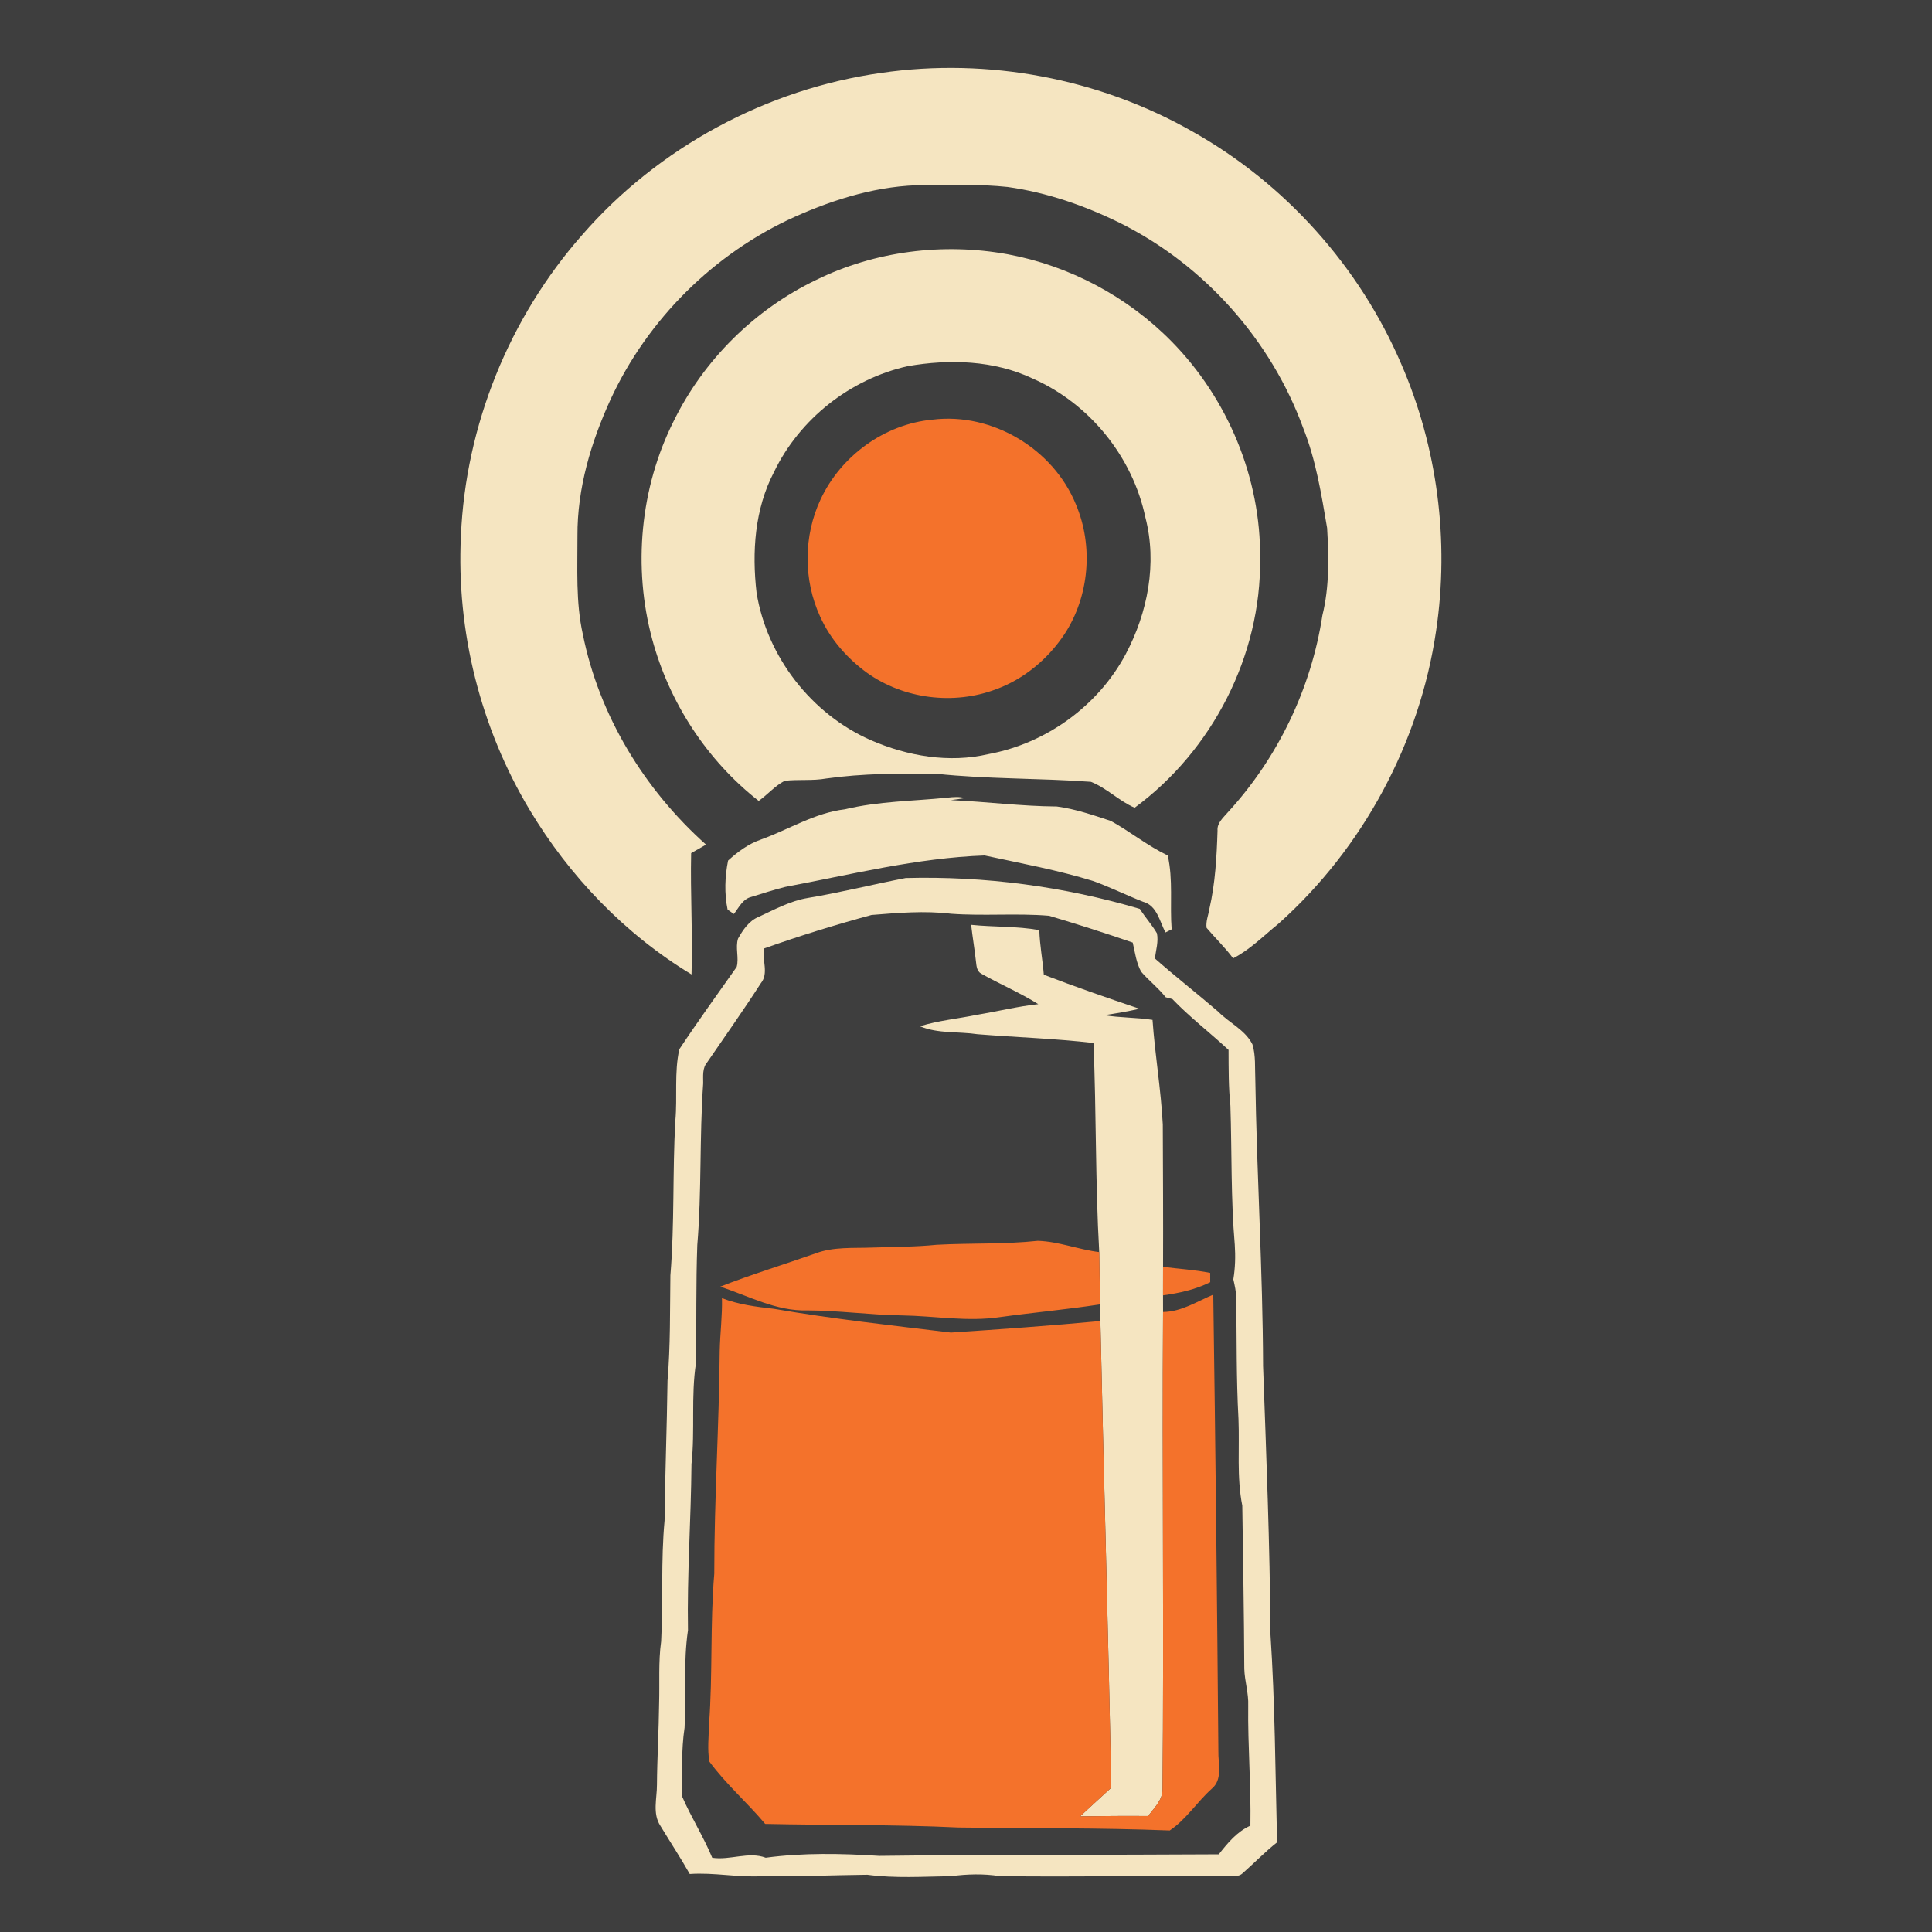
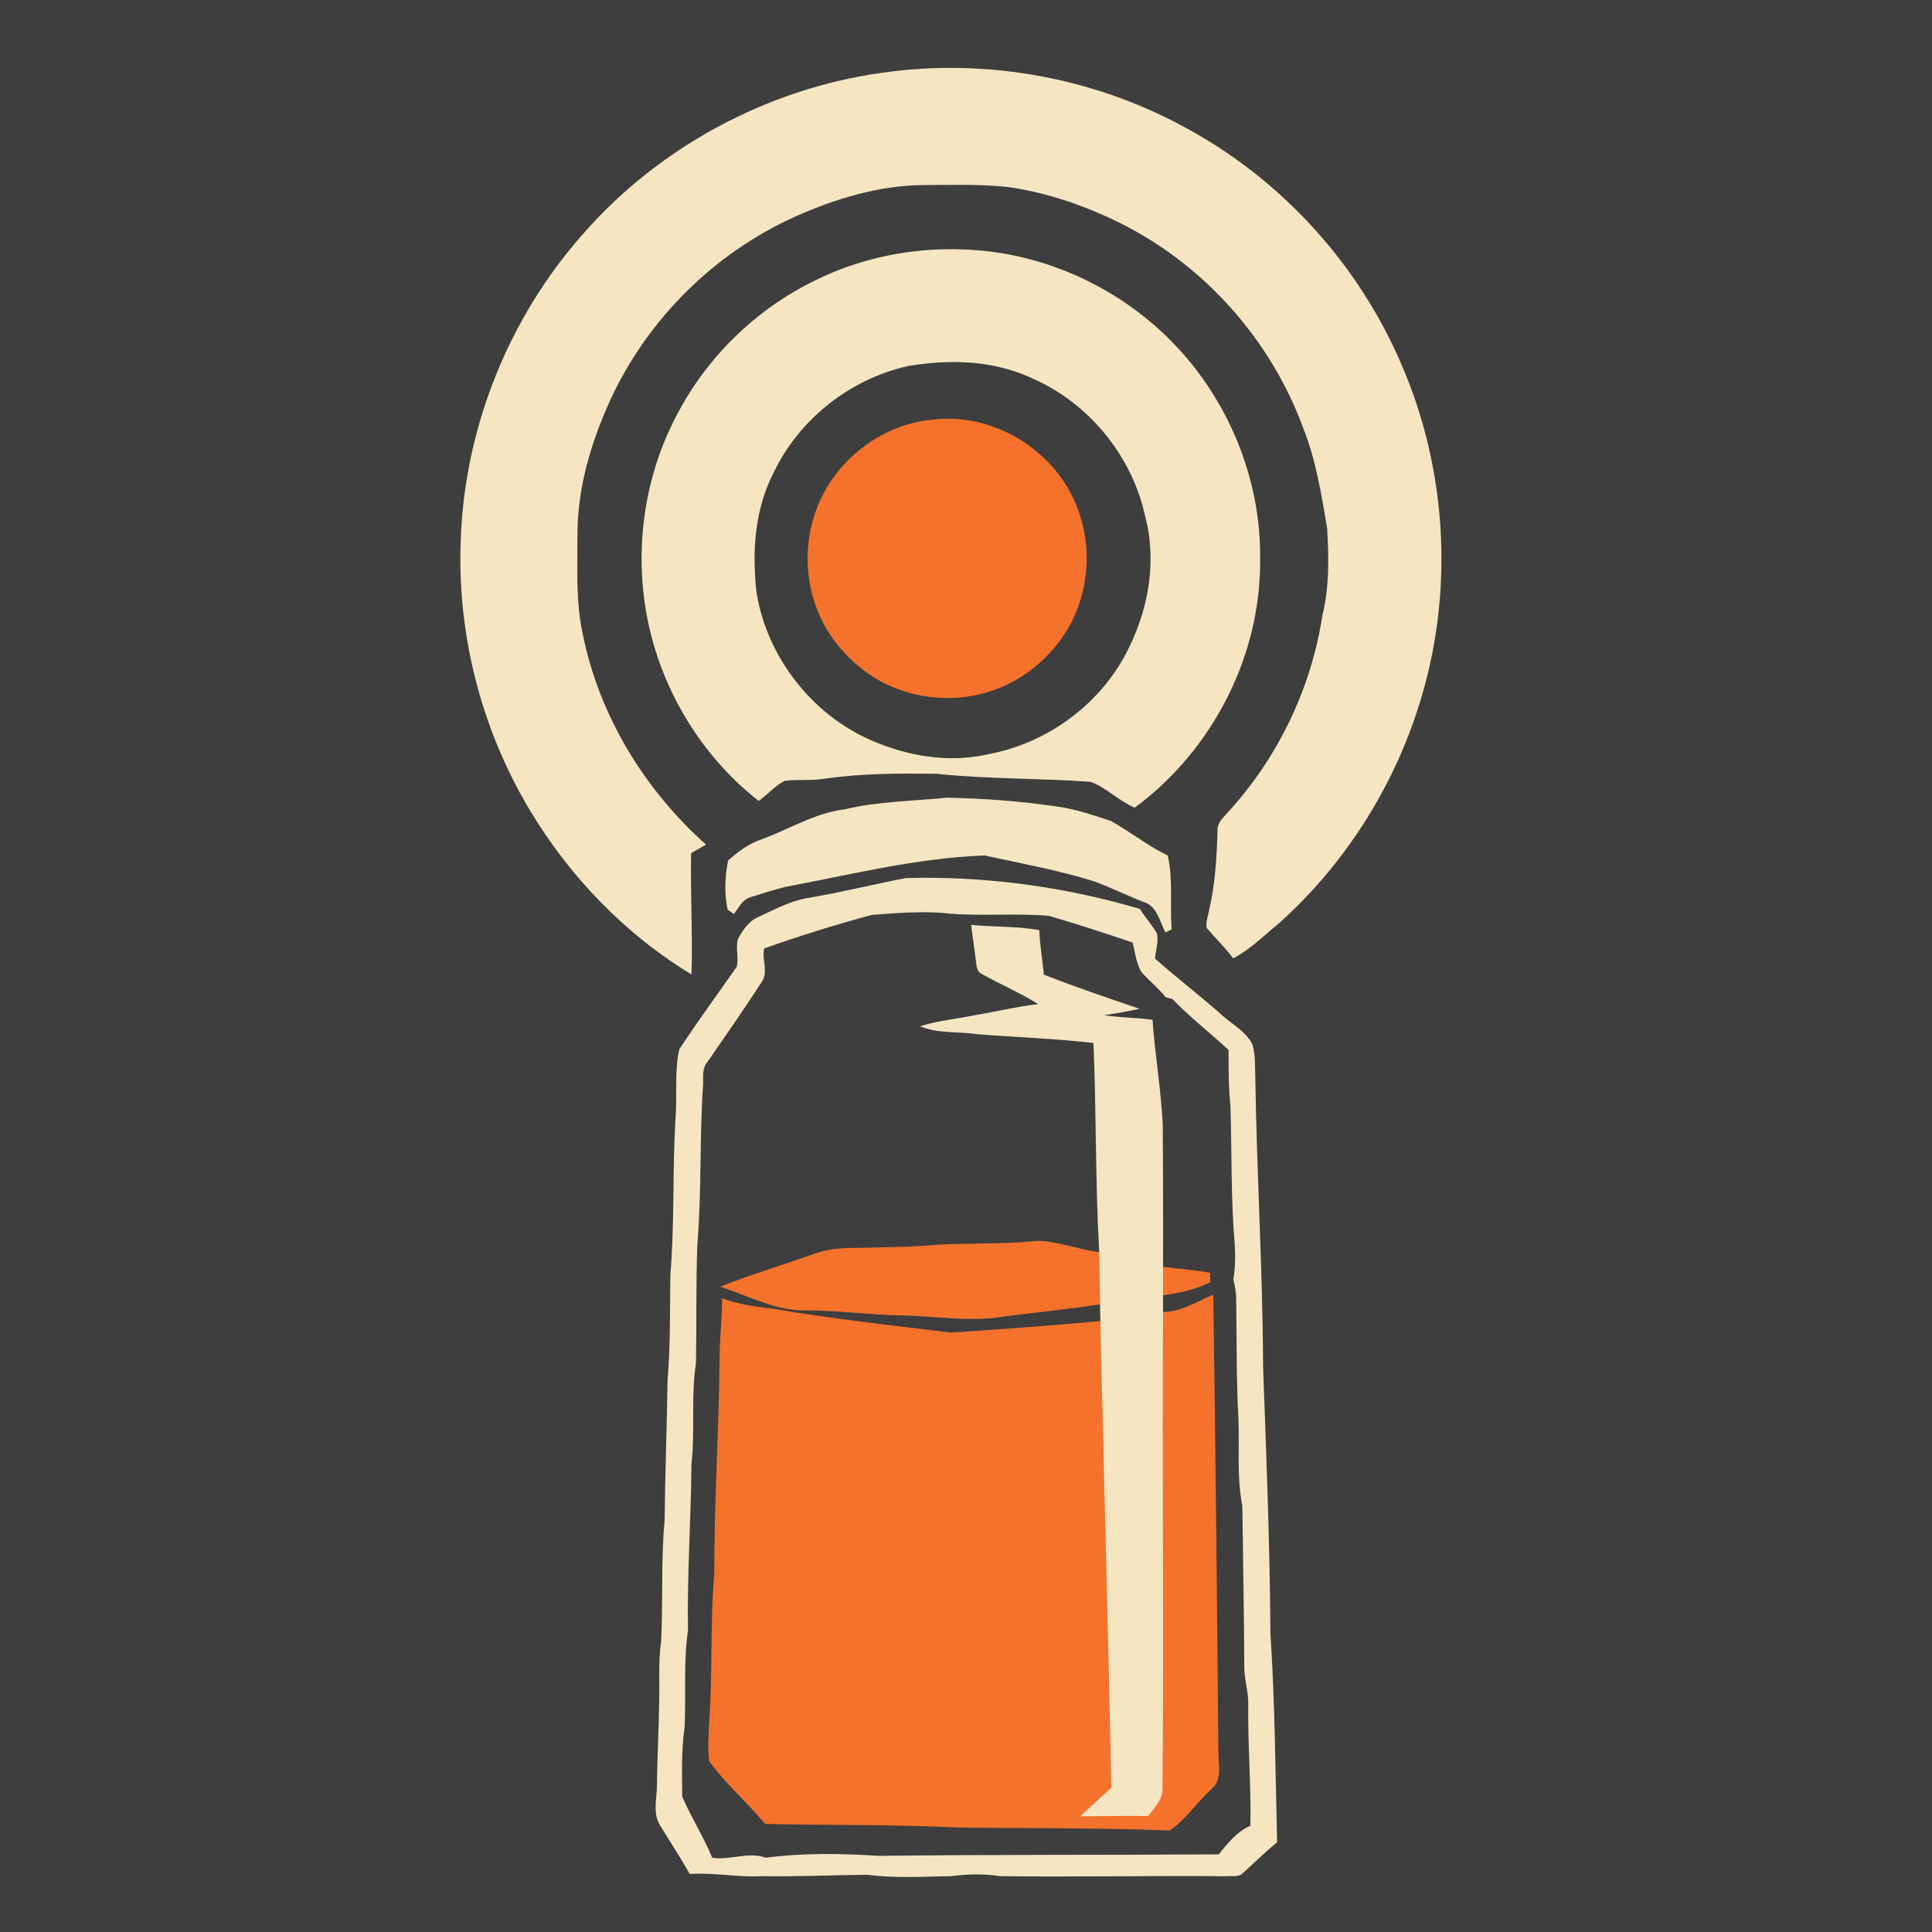
- <svg xmlns="http://www.w3.org/2000/svg" width="512pt" height="512pt" viewBox="0 0 512 512" version="1.1">
-   <path fill="#3e3e3e" opacity="1.00" d=" M 0.00 0.00 L 512.00 0.00 L 512.00 512.00 L 0.00 512.00 L 0.00 0.00 Z" />
-   <path fill="#f5e5c1" opacity="1.00" d=" M 233.58 19.31 C 261.78 15.21 291.27 20.75 316.04 34.87 C 340.55 48.62 360.27 70.62 371.34 96.45 C 380.95 118.54 384.14 143.33 380.59 167.15 C 376.25 196.83 361.20 224.81 338.82 244.79 C 334.91 247.95 331.32 251.65 326.79 253.97 C 324.66 251.09 322.06 248.62 319.76 245.89 C 319.51 244.20 320.23 242.55 320.49 240.91 C 322.06 234.10 322.44 227.09 322.66 220.13 C 322.49 218.11 324.14 216.74 325.32 215.35 C 338.61 200.92 347.49 182.47 350.45 163.08 C 352.32 155.51 352.16 147.65 351.70 139.92 C 350.18 130.97 348.74 121.91 345.36 113.43 C 336.81 90.08 319.16 70.25 296.91 59.14 C 287.50 54.50 277.45 51.00 267.03 49.55 C 259.72 48.78 252.35 49.00 245.02 49.05 C 233.06 49.08 221.41 52.63 210.57 57.48 C 189.24 67.11 171.62 84.61 161.81 105.85 C 156.62 117.18 152.96 129.45 153.03 142.00 C 153.06 150.70 152.55 159.52 154.45 168.07 C 158.78 189.64 170.77 209.25 187.11 223.84 C 185.79 224.59 184.48 225.34 183.16 226.09 C 182.92 236.81 183.60 247.52 183.26 258.24 C 165.63 247.57 150.93 232.28 140.36 214.62 C 127.34 192.88 120.90 167.27 122.15 141.96 C 123.39 112.77 134.96 84.17 154.28 62.26 C 174.43 39.08 203.16 23.58 233.58 19.31 Z" />
-   <path fill="#f5e5c1" opacity="1.00" d=" M 216.24 74.21 C 231.86 66.53 249.94 64.27 267.03 67.38 C 283.42 70.42 298.79 78.60 310.47 90.48 C 325.39 105.63 334.18 126.74 333.94 148.04 C 334.25 173.71 321.31 198.88 300.69 214.06 C 296.54 212.26 293.28 208.82 289.10 207.19 C 275.45 206.19 261.71 206.50 248.08 205.05 C 238.37 204.94 228.62 204.96 218.99 206.31 C 215.34 206.97 211.61 206.50 207.96 206.92 C 205.36 208.25 203.44 210.58 201.06 212.25 C 187.36 201.52 177.38 186.21 172.85 169.43 C 167.68 150.33 169.63 129.33 178.52 111.62 C 186.47 95.41 199.97 82.03 216.24 74.21 Z" />
-   <path fill="#3e3e3e" opacity="1.00" d=" M 240.61 97.03 C 251.60 95.13 263.43 95.46 273.67 100.32 C 288.73 106.92 300.16 121.05 303.54 137.13 C 306.70 149.27 304.15 162.36 298.35 173.30 C 291.06 187.04 277.26 197.01 261.98 199.84 C 251.56 202.29 240.53 200.39 230.82 196.17 C 215.05 189.26 203.27 174.09 200.50 157.10 C 199.25 146.28 199.99 134.91 205.11 125.11 C 211.90 111.01 225.34 100.42 240.61 97.03 Z" />
-   <path fill="#f4722b" opacity="1.00" d=" M 247.13 111.21 C 262.98 109.25 279.17 118.99 285.15 133.73 C 289.80 144.75 288.67 158.02 282.11 168.04 C 277.74 174.62 271.38 179.97 263.91 182.68 C 252.71 186.90 239.49 185.25 229.74 178.28 C 224.48 174.44 220.03 169.38 217.35 163.41 C 212.87 153.71 212.91 142.05 217.45 132.38 C 222.81 120.84 234.40 112.38 247.13 111.21 Z" />
-   <path fill="#f5e5c1" opacity="1.00" d=" M 223.92 214.47 C 232.82 212.32 241.98 212.31 251.04 211.39 C 252.60 211.21 254.21 211.09 255.75 211.50 C 254.49 211.71 253.22 211.89 251.96 212.04 C 261.34 212.44 270.66 213.67 280.07 213.73 C 284.96 214.38 289.71 216.02 294.39 217.56 C 299.53 220.41 304.13 224.16 309.46 226.71 C 310.93 233.15 309.99 239.77 310.50 246.29 C 310.09 246.49 309.27 246.91 308.86 247.11 C 307.32 244.21 306.62 239.99 302.98 239.00 C 298.56 237.27 294.30 235.16 289.84 233.53 C 280.37 230.59 270.60 228.81 260.93 226.71 C 243.04 227.35 225.60 231.76 208.07 235.05 C 205.04 235.81 202.07 236.78 199.09 237.70 C 196.83 238.24 195.79 240.54 194.49 242.22 C 194.07 241.93 193.24 241.35 192.82 241.06 C 191.94 236.81 192.09 232.29 192.95 228.06 C 195.51 225.74 198.34 223.64 201.63 222.50 C 209.07 219.83 215.92 215.41 223.92 214.47 Z" />
-   <path fill="#f5e5c1" opacity="1.00" d=" M 214.04 237.98 C 222.76 236.53 231.34 234.37 240.02 232.69 C 260.96 232.14 281.98 234.92 302.07 240.87 C 303.47 243.10 305.27 245.06 306.60 247.34 C 307.05 249.55 306.33 251.80 306.05 254.00 C 311.54 258.85 317.32 263.34 322.86 268.12 C 325.78 271.10 329.96 272.90 331.91 276.77 C 332.82 279.75 332.53 282.93 332.67 286.02 C 333.05 311.36 334.65 336.65 334.73 362.01 C 335.58 385.65 336.54 409.31 336.68 432.98 C 337.90 451.36 337.98 469.81 338.44 488.24 C 335.23 490.77 332.39 493.73 329.33 496.42 C 328.16 497.57 326.39 497.05 324.95 497.23 C 304.94 497.03 284.93 497.46 264.93 497.20 C 260.64 496.52 256.32 496.65 252.03 497.21 C 244.64 497.32 237.20 497.81 229.84 496.83 C 220.55 496.92 211.26 497.37 201.97 497.21 C 195.55 497.59 189.21 496.18 182.79 496.63 C 180.33 492.29 177.59 488.12 175.01 483.86 C 172.87 480.62 174.11 476.59 174.10 473.00 C 174.15 465.80 174.59 458.63 174.67 451.44 C 174.84 445.95 174.45 440.44 175.21 434.98 C 175.77 424.31 175.12 413.60 176.12 402.95 C 176.25 390.60 176.74 378.26 176.90 365.91 C 177.69 356.62 177.53 347.29 177.66 337.98 C 178.79 324.36 178.20 310.67 178.97 297.02 C 179.55 290.73 178.64 284.23 180.03 278.06 C 184.92 270.67 190.13 263.48 195.23 256.24 C 195.89 253.83 194.82 251.17 195.59 248.74 C 196.90 246.43 198.48 244.02 201.06 242.98 C 205.26 241.04 209.42 238.75 214.04 237.98 Z" />
-   <path fill="#3e3e3e" opacity="1.00" d=" M 202.50 251.35 C 211.86 248.02 221.37 245.08 230.97 242.48 C 237.95 241.92 245.01 241.31 252.01 242.15 C 260.66 242.79 269.37 241.97 278.01 242.69 C 285.44 244.90 292.84 247.26 300.18 249.79 C 300.79 252.39 301.11 255.15 302.42 257.52 C 304.46 259.88 306.98 261.80 308.91 264.28 C 309.35 264.40 310.25 264.64 310.69 264.76 C 315.33 269.60 320.68 273.67 325.58 278.24 C 325.60 283.17 325.56 288.11 326.07 293.03 C 326.47 305.32 326.17 317.64 327.23 329.90 C 327.43 332.95 327.35 336.02 326.85 339.04 C 327.21 340.65 327.59 342.26 327.61 343.93 C 327.77 354.63 327.62 365.35 328.21 376.04 C 328.52 383.70 327.71 391.44 329.22 399.01 C 329.42 413.42 329.69 427.83 329.75 442.25 C 329.85 445.53 330.92 448.72 330.79 452.02 C 330.66 462.63 331.56 473.21 331.37 483.82 C 327.82 485.40 325.33 488.44 322.99 491.42 C 292.99 491.61 262.99 491.45 232.99 491.83 C 222.98 491.19 212.88 490.98 202.92 492.32 C 198.40 490.61 193.49 493.05 188.75 492.33 C 186.45 486.77 183.20 481.67 180.80 476.16 C 180.78 470.06 180.51 463.89 181.42 457.83 C 181.84 449.23 181.07 440.56 182.32 432.02 C 182.06 417.33 183.13 402.67 183.25 388.00 C 184.22 379.07 183.08 370.04 184.45 361.16 C 184.61 350.76 184.41 340.34 184.79 329.94 C 185.98 315.69 185.34 301.35 186.35 287.09 C 186.36 285.16 186.08 283.04 187.45 281.47 C 192.20 274.52 197.08 267.65 201.63 260.57 C 203.82 257.90 201.87 254.39 202.50 251.35 Z" />
-   <path fill="#f5e5c1" opacity="1.00" d=" M 257.36 245.09 C 263.37 245.71 269.46 245.41 275.43 246.50 C 275.54 250.46 276.31 254.36 276.62 258.31 C 284.99 261.53 293.47 264.47 301.97 267.33 C 298.88 268.04 295.76 268.57 292.62 269.03 C 296.86 269.74 301.18 269.61 305.43 270.28 C 306.08 279.54 307.67 288.73 308.15 298.00 C 308.20 310.58 308.27 323.16 308.22 335.73 C 308.21 338.25 308.21 340.76 308.21 343.28 C 308.21 344.75 308.21 346.21 308.22 347.69 C 307.96 389.82 308.47 431.96 308.08 474.09 C 308.15 477.01 305.87 479.11 304.25 481.27 C 298.24 481.22 292.24 481.27 286.23 481.36 C 288.98 478.83 291.72 476.28 294.49 473.77 C 293.72 432.54 292.50 391.32 291.61 350.09 C 291.57 348.61 291.53 347.14 291.52 345.67 C 291.44 341.05 291.39 336.43 291.31 331.82 C 290.25 313.37 290.56 294.87 289.78 276.40 C 279.58 275.22 269.32 274.90 259.10 274.08 C 253.99 273.31 248.66 273.99 243.78 271.97 C 248.72 270.43 253.91 269.97 258.96 268.92 C 264.37 268.03 269.70 266.70 275.16 266.11 C 270.30 263.08 265.01 260.82 260.03 258.03 C 258.88 257.40 258.78 256.04 258.65 254.90 C 258.29 251.62 257.74 248.37 257.36 245.09 Z" />
-   <path fill="#f4722b" opacity="1.00" d=" M 248.23 329.88 C 257.16 329.39 266.12 329.79 275.02 328.83 C 280.55 329.00 285.82 331.15 291.31 331.82 C 291.39 336.43 291.44 341.05 291.52 345.67 C 282.73 347.04 273.87 347.82 265.07 349.04 C 256.41 350.35 247.69 348.73 239.01 348.60 C 230.65 348.48 222.35 347.30 213.99 347.27 C 205.78 347.53 198.45 343.46 190.86 340.98 C 199.17 337.72 207.72 335.13 216.14 332.16 C 220.90 330.37 226.07 330.81 231.06 330.62 C 236.78 330.42 242.52 330.46 248.23 329.88 Z" />
-   <path fill="#f4722b" opacity="1.00" d=" M 308.22 335.73 C 312.38 336.27 316.58 336.50 320.71 337.33 C 320.71 337.95 320.72 339.18 320.72 339.80 C 316.80 341.75 312.52 342.69 308.21 343.28 C 308.21 340.76 308.21 338.25 308.22 335.73 Z" />
-   <path fill="#f4722b" opacity="1.00" d=" M 308.22 347.69 C 313.09 347.64 317.19 344.91 321.53 343.09 C 322.11 383.39 322.54 423.68 322.88 463.98 C 322.78 467.35 324.12 471.60 321.08 474.08 C 317.21 477.57 314.33 482.19 309.99 485.10 C 291.34 484.37 272.65 484.56 253.98 484.31 C 236.93 483.49 219.85 483.74 202.78 483.36 C 198.03 477.69 192.36 472.79 187.98 466.82 C 187.43 463.57 187.83 460.23 187.90 456.96 C 188.90 443.67 188.16 430.32 189.29 417.05 C 189.27 397.35 190.58 377.69 190.73 358.00 C 190.84 353.34 191.43 348.70 191.33 344.03 C 195.73 345.73 200.42 346.32 205.08 346.85 C 220.63 349.53 236.34 351.25 252.00 353.14 C 265.22 352.27 278.42 351.32 291.61 350.09 C 292.50 391.32 293.72 432.54 294.49 473.77 C 291.72 476.28 288.98 478.83 286.23 481.36 C 292.24 481.27 298.24 481.22 304.25 481.27 C 305.87 479.11 308.15 477.01 308.08 474.09 C 308.47 431.96 307.96 389.82 308.22 347.69 Z" />
+ <svg xmlns="http://www.w3.org/2000/svg" width="1280" height="1280" viewBox="0 0 1024 1024" version="1.1" id="svg2">
+   <defs id="defs30" />
+   <path d="m 0,0 1024,0 0,1024 L 0,1024 0,0 z" id="path4" style="fill:#3e3e3e" />
+   <path d="m 467.16,38.62 c 56.4,-8.2 115.38,2.88 164.92,31.12 49.02,27.5 88.46,71.5 110.6,123.16 19.22,44.18 25.6,93.76 18.5,141.4 -8.68,59.36 -38.78,115.32 -83.54,155.28 -7.82,6.32 -15,13.72 -24.06,18.36 -4.26,-5.76 -9.46,-10.7 -14.06,-16.16 -0.5,-3.38 0.94,-6.68 1.46,-9.96 3.14,-13.62 3.9,-27.64 4.34,-41.56 -0.34,-4.04 2.96,-6.78 5.32,-9.56 26.58,-28.86 44.34,-65.76 50.26,-104.54 3.74,-15.14 3.42,-30.86 2.5,-46.32 -3.04,-17.9 -5.92,-36.02 -12.68,-52.98 -17.1,-46.7 -52.4,-86.36 -96.9,-108.58 C 575,109 554.9,102 534.06,99.1 519.44,97.56 504.7,98 490.04,98.1 c -23.92,0.06 -47.22,7.16 -68.9,16.86 -42.66,19.26 -77.9,54.26 -97.52,96.74 -10.38,22.66 -17.7,47.2 -17.56,72.3 0.06,17.4 -0.96,35.04 2.84,52.14 8.66,43.14 32.64,82.36 65.32,111.54 -2.64,1.5 -5.26,3 -7.9,4.5 -0.48,21.44 0.88,42.86 0.2,64.3 -35.26,-21.34 -64.66,-51.92 -85.8,-87.24 -26.04,-43.48 -38.92,-94.7 -36.42,-145.32 2.48,-58.38 25.62,-115.58 64.26,-159.4 40.3,-46.36 97.76,-77.36 158.6,-85.9 z" id="path6" style="fill:#f5e5c1" />
+   <path d="m 501.65,132.1 c -23.886,0.345 -47.672,5.74 -69.15,16.3 -32.54,15.64 -59.55,42.43 -75.45,74.85 -17.78,35.42 -21.69,77.4 -11.35,115.6 9.06,33.56 29,64.19 56.4,85.65 4.76,-3.34 8.6,-7.99 13.8,-10.65 7.3,-0.84 14.8,0.07 22.1,-1.25 19.26,-2.7 38.73,-2.72 58.15,-2.5 27.26,2.9 54.75,2.3 82.05,4.3 8.36,3.26 14.9,10.1 23.2,13.7 41.24,-30.36 67.12,-80.66 66.5,-132 0.48,-42.6 -17.11,-84.85 -46.95,-115.15 -23.36,-23.76 -54.12,-40.12 -86.9,-46.2 -10.681,-1.944 -21.543,-2.807 -32.4,-2.65 z m 4.75,59.8 c 14.098,0.12 28.15,2.675 40.95,8.75 30.12,13.2 52.99,41.44 59.75,73.6 6.32,24.28 1.2,50.47 -10.4,72.35 -14.58,27.48 -42.19,47.44 -72.75,53.1 -20.84,4.9 -42.88,1.09 -62.3,-7.35 -31.54,-13.82 -55.11,-44.17 -60.65,-78.15 -2.5,-21.64 -1.04,-44.4 9.2,-64 13.58,-28.2 40.46,-49.37 71,-56.15 8.242,-1.425 16.741,-2.222 25.2,-2.15 z" id="path8" style="fill:#f5e5c1" />
+   <path d="m 494.26,222.42 c 31.7,-3.92 64.08,15.56 76.04,45.04 9.3,22.04 7.04,48.58 -6.08,68.62 -8.74,13.16 -21.46,23.86 -36.4,29.28 -22.4,8.44 -48.84,5.14 -68.34,-8.8 -10.52,-7.68 -19.42,-17.8 -24.78,-29.74 -8.96,-19.4 -8.88,-42.72 0.2,-62.06 10.72,-23.08 33.9,-40 59.36,-42.34 z" id="path12" style="fill:#f4722b" />
+   <path d="m 447.84,428.94 c 17.8,-4.3 36.12,-4.32 54.24,-6.16 18.976,0.406 38.516,1.793 58.06,4.68 9.78,1.3 19.28,4.58 28.64,7.66 10.28,5.7 19.48,13.2 30.14,18.3 2.94,12.88 1.06,26.12 2.08,39.16 -0.82,0.4 -2.46,1.24 -3.28,1.64 -3.08,-5.8 -4.48,-14.24 -11.76,-16.22 -8.84,-3.46 -17.36,-7.68 -26.28,-10.94 -18.94,-5.88 -38.48,-9.44 -57.82,-13.64 -35.78,1.28 -70.66,10.1 -105.72,16.68 -6.06,1.52 -12,3.46 -17.96,5.3 -4.52,1.08 -6.6,5.68 -9.2,9.04 -0.84,-0.58 -2.5,-1.74 -3.34,-2.32 -1.76,-8.5 -1.46,-17.54 0.26,-26 5.12,-4.64 10.78,-8.84 17.36,-11.12 14.88,-5.34 28.58,-14.18 44.58,-16.06 z" id="path14" style="fill:#f5e5c1" />
+   <path d="m 487.9,465.25 c -2.618,0.017 -5.232,0.081 -7.85,0.15 -17.36,3.36 -34.51,7.65 -51.95,10.55 -9.24,1.54 -17.6,6.12 -26,10 -5.16,2.08 -8.28,6.93 -10.9,11.55 -1.54,4.86 0.57,10.18 -0.75,15 -10.2,14.48 -20.62,28.82 -30.4,43.6 -2.78,12.34 -0.94,25.37 -2.1,37.95 -1.54,27.3 -0.39,54.66 -2.65,81.9 -0.26,18.62 0.08,37.27 -1.5,55.85 -0.32,24.7 -1.29,49.4 -1.55,74.1 -2,21.3 -0.73,42.71 -1.85,64.05 -1.52,10.92 -0.71,21.97 -1.05,32.95 -0.16,14.38 -1.05,28.7 -1.15,43.1 0.02,7.18 -2.48,15.22 1.8,21.7 5.16,8.52 10.68,16.87 15.6,25.55 12.84,-0.9 25.51,1.91 38.35,1.15 18.58,0.32 37.17,-0.57 55.75,-0.75 14.72,1.96 29.57,0.97 44.35,0.75 8.58,-1.12 17.22,-1.36 25.8,0 40,0.52 80.03,-0.35 120.05,0.05 2.88,-0.36 6.41,0.7 8.75,-1.6 6.12,-5.38 11.83,-11.29 18.25,-16.35 -0.92,-36.86 -1.11,-73.79 -3.55,-110.55 -0.28,-47.34 -2.2,-94.67 -3.9,-141.95 -0.16,-50.72 -3.34,-101.27 -4.1,-151.95 -0.28,-6.18 0.27,-12.54 -1.55,-18.5 -3.9,-7.74 -12.26,-11.34 -18.1,-17.3 -11.08,-9.56 -22.62,-18.55 -33.6,-28.25 0.56,-4.4 2,-8.88 1.1,-13.3 -2.66,-4.56 -6.25,-8.49 -9.05,-12.95 -37.669,-11.156 -76.976,-16.752 -116.25,-16.5 z m 0.35,18.25 c 5.269,-0.027 10.5,0.17 15.75,0.8 17.3,1.28 34.72,-0.34 52,1.1 14.86,4.42 29.67,9.14 44.35,14.2 1.22,5.2 1.88,10.71 4.5,15.45 4.08,4.72 9.09,8.54 12.95,13.5 0.88,0.24 2.72,0.71 3.6,0.95 9.28,9.68 19.95,17.86 29.75,27 0.04,9.86 -0.02,19.71 1,29.55 0.8,24.58 0.18,49.23 2.3,73.75 0.4,6.1 0.25,12.26 -0.75,18.3 0.72,3.22 1.46,6.41 1.5,9.75 0.32,21.4 0.02,42.87 1.2,64.25 0.62,15.32 -0.97,30.76 2.05,45.9 0.4,28.82 0.93,57.66 1.05,86.5 0.2,6.56 2.36,12.95 2.1,19.55 -0.26,21.22 1.53,42.38 1.15,63.6 -7.1,3.16 -12.07,9.24 -16.75,15.2 -60,0.38 -120,0.04 -180,0.8 -20.02,-1.28 -40.23,-1.68 -60.15,1 -9.04,-3.42 -18.87,1.44 -28.35,0 -4.6,-11.12 -11.1,-21.33 -15.9,-32.35 -0.04,-12.2 -0.57,-24.53 1.25,-36.65 0.84,-17.2 -0.7,-34.52 1.8,-51.6 -0.52,-29.38 1.61,-58.71 1.85,-88.05 1.94,-17.86 -0.34,-35.94 2.4,-53.7 0.32,-20.8 -0.06,-41.6 0.7,-62.4 2.38,-28.5 1.08,-57.18 3.1,-85.7 0.02,-3.86 -0.54,-8.11 2.2,-11.25 9.5,-13.9 19.25,-27.64 28.35,-41.8 4.38,-5.34 0.49,-12.37 1.75,-18.45 18.72,-6.66 37.75,-12.55 56.95,-17.75 8.725,-0.7 17.518,-1.404 26.3,-1.45 z" id="path16" style="fill:#f5e5c1" />
+   <path d="m 616.44,695.38 c 9.74,-0.1 17.94,-5.56 26.62,-9.2 1.16,80.6 2.02,161.18 2.7,241.78 -0.2,6.74 2.48,15.24 -3.6,20.2 -7.74,6.98 -13.5,16.22 -22.18,22.04 -37.3,-1.46 -74.68,-1.08 -112.02,-1.58 -34.1,-1.64 -68.26,-1.14 -102.4,-1.9 -9.5,-11.34 -20.84,-21.14 -29.6,-33.08 -1.1,-6.5 -0.3,-13.18 -0.16,-19.72 2,-26.58 0.52,-53.28 2.78,-79.82 -0.04,-39.4 2.58,-78.72 2.88,-118.1 0.22,-9.32 1.4,-18.6 1.2,-27.94 8.8,3.4 18.18,4.58 27.5,5.64 31.1,5.36 62.52,8.8 93.84,12.58 26.44,-1.74 52.84,-3.64 79.22,-6.1 z" id="path26" style="fill:#f4722b" />
+   <path style="fill:#f4722b" d="M 687.562 822.062 C 665.312 824.462 642.888 823.462 620.562 824.688 C 606.288 826.138 591.956 826.062 577.656 826.562 C 565.181 827.038 552.244 825.931 540.344 830.406 C 519.294 837.831 497.931 844.288 477.156 852.438 C 496.131 858.638 514.444 868.837 534.969 868.188 C 555.869 868.263 576.631 871.2 597.531 871.5 C 619.231 871.825 641.038 875.869 662.688 872.594 C 684.688 869.544 706.837 867.612 728.812 864.188 C 734.491 863.382 768.86 858.476 770.531 858.188 C 770.708 858.163 770.886 858.15 771.062 858.125 L 771.062 858.094 C 781.657 856.614 792.175 854.294 801.812 849.5 C 801.812 847.95 801.781 844.862 801.781 843.312 C 791.519 841.25 781.088 840.676 770.75 839.344 C 770.407 839.231 752.085 833.202 728.281 829.594 C 728.281 829.583 728.281 829.573 728.281 829.562 C 714.556 827.888 701.388 822.487 687.562 822.062 z " transform="scale(0.8,0.8)" id="path22" />
+   <path d="m 514.72,490.18 c 12.02,1.24 24.2,0.64 36.14,2.82 0.22,7.92 1.76,15.72 2.38,23.62 16.74,6.44 33.7,12.32 50.7,18.04 -6.18,1.42 -12.42,2.48 -18.7,3.4 8.48,1.42 17.12,1.16 25.62,2.5 1.3,18.52 4.48,36.9 5.44,55.44 0.1,25.16 0.24,50.32 0.14,75.46 -0.02,5.04 -0.02,10.06 -0.02,15.1 0,2.94 0,5.86 0.02,8.82 -0.52,84.26 0.5,168.54 -0.28,252.8 0.14,5.84 -4.42,10.04 -7.66,14.36 -12.02,-0.1 -24.02,0 -36.04,0.18 5.5,-5.06 10.98,-10.16 16.52,-15.18 -1.54,-82.46 -3.98,-164.9 -5.76,-247.36 -0.08,-2.96 -0.16,-5.9 -0.18,-8.84 -0.16,-9.24 -0.26,-18.48 -0.42,-27.7 -2.12,-36.9 -1.5,-73.9 -3.06,-110.84 -20.4,-2.36 -40.92,-3 -61.36,-4.64 -10.22,-1.54 -20.88,-0.18 -30.64,-4.22 9.88,-3.08 20.26,-4 30.36,-6.1 10.82,-1.78 21.48,-4.44 32.4,-5.62 -9.72,-6.06 -20.3,-10.58 -30.26,-16.16 -2.3,-1.26 -2.5,-3.98 -2.76,-6.26 -0.72,-6.56 -1.82,-13.06 -2.58,-19.62 z" id="path20" style="fill:#f5e5c1" />
</svg>
